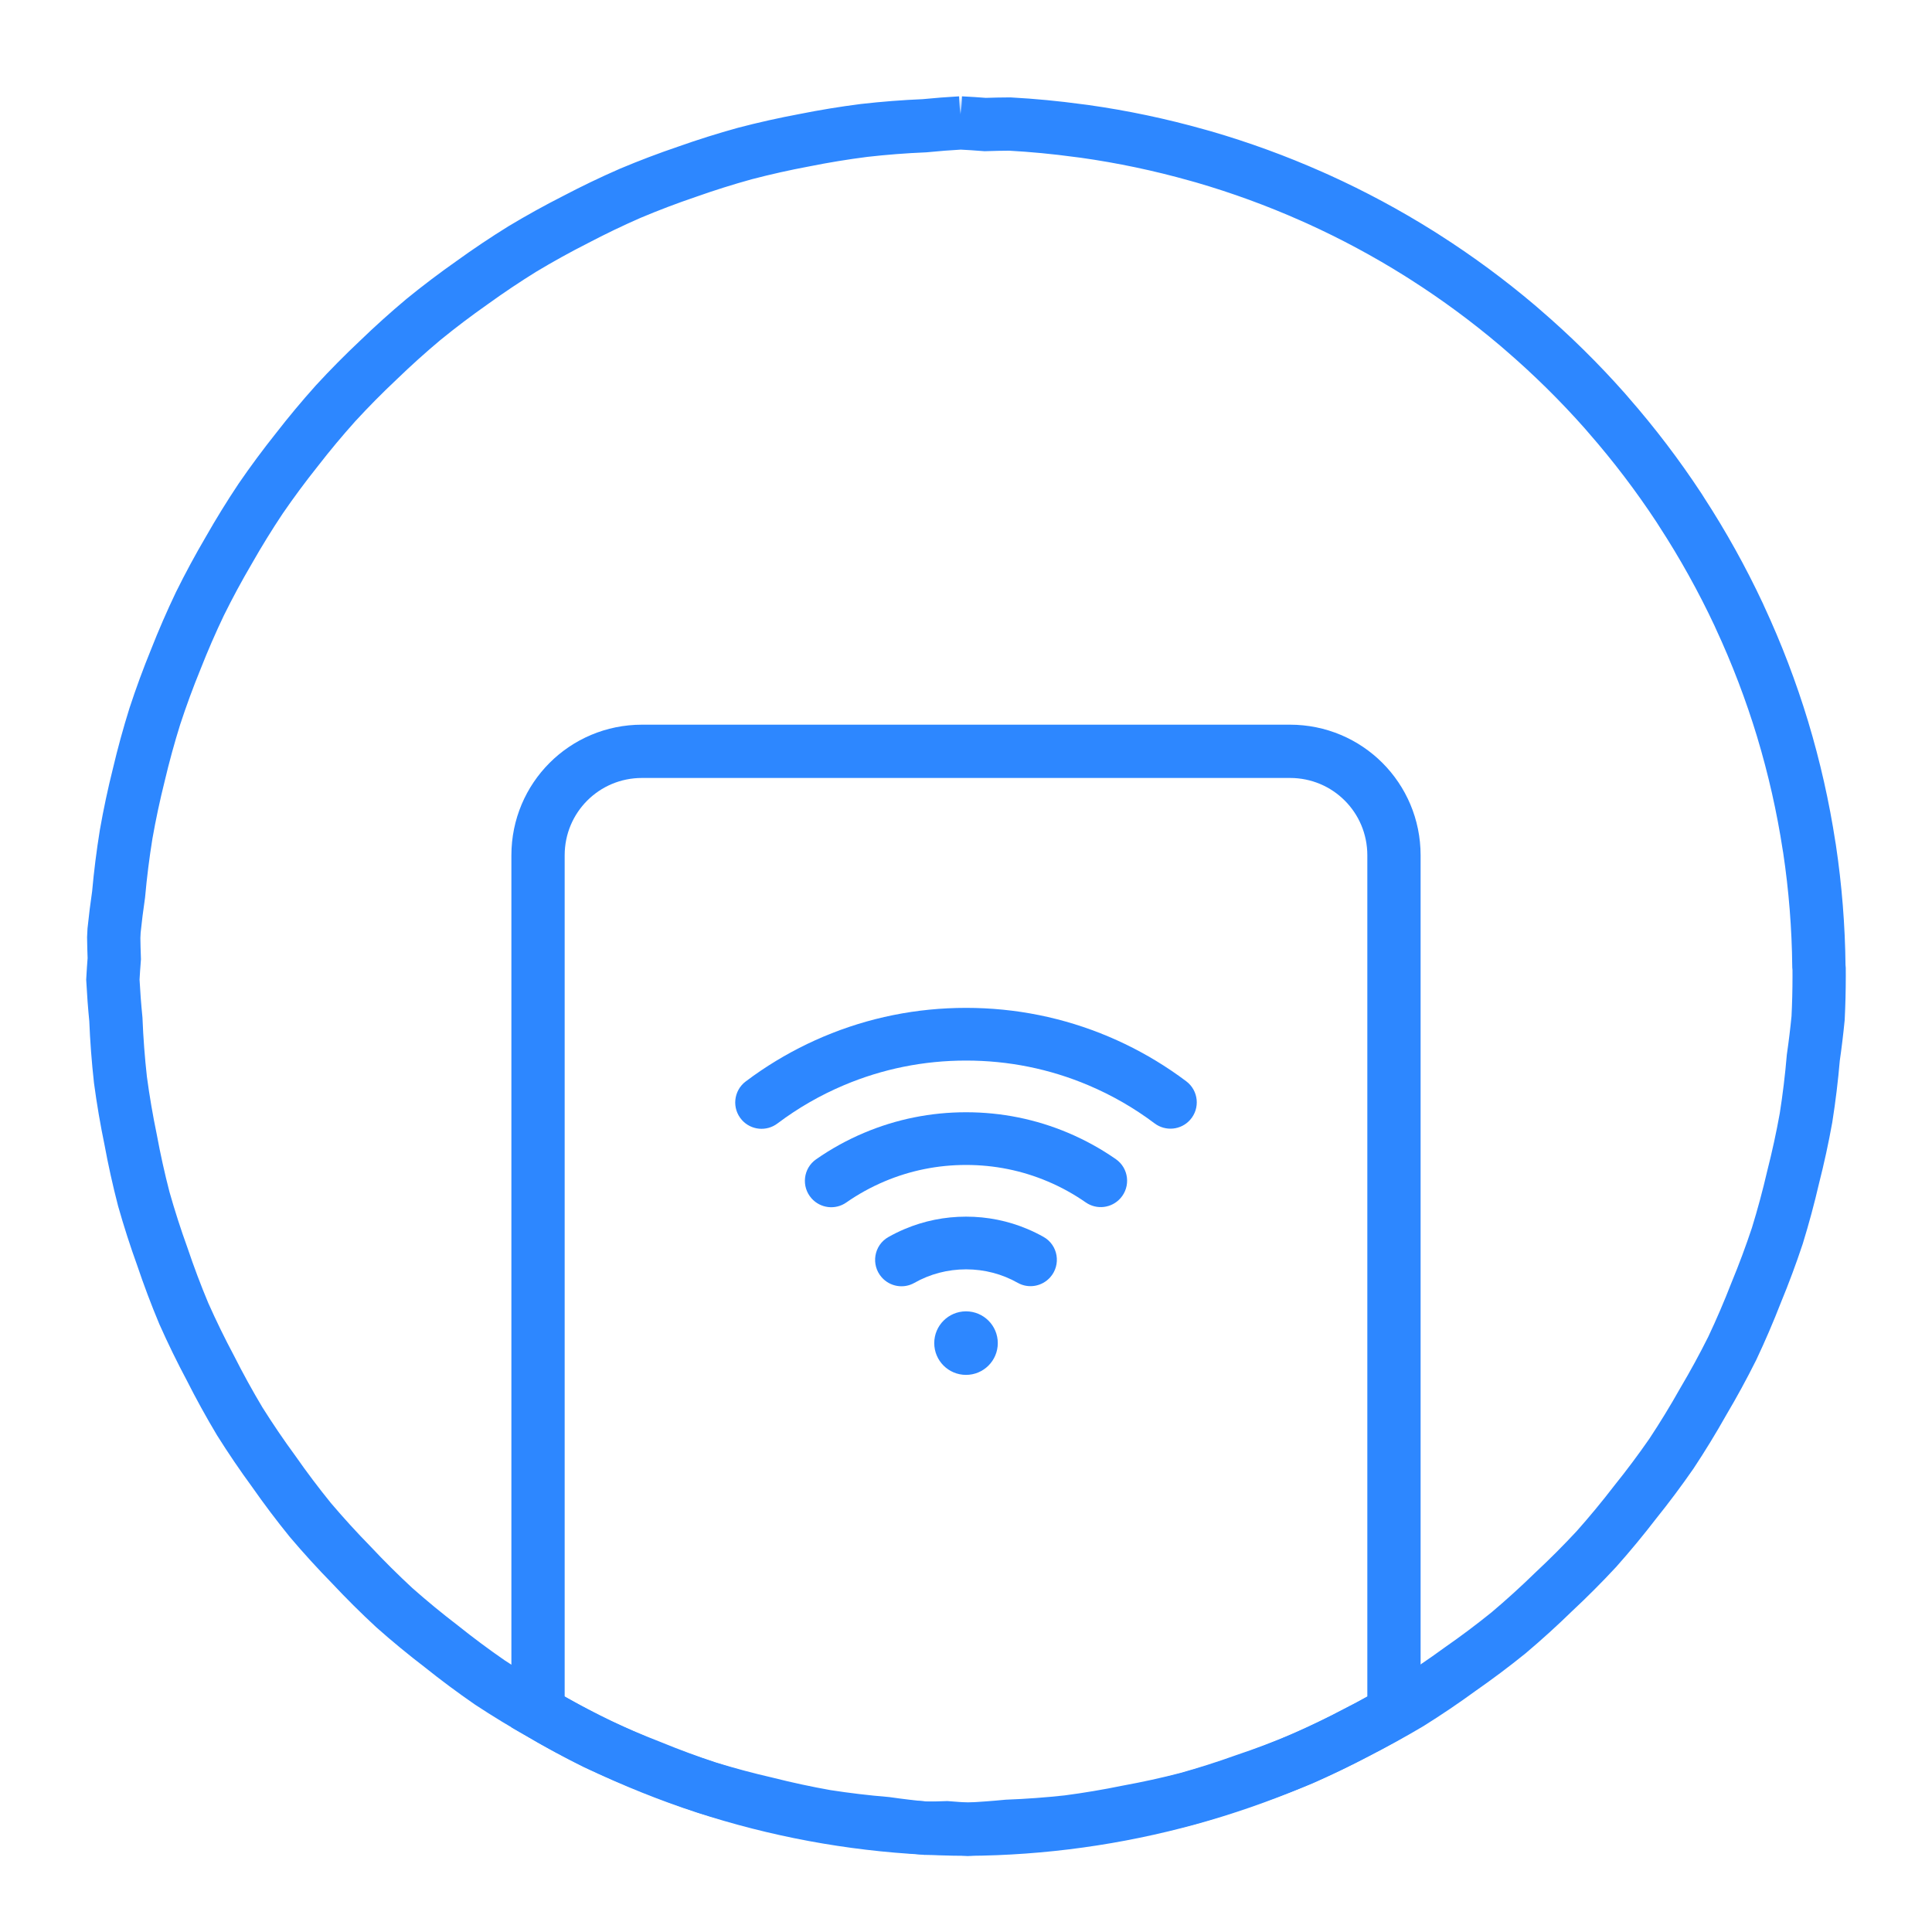
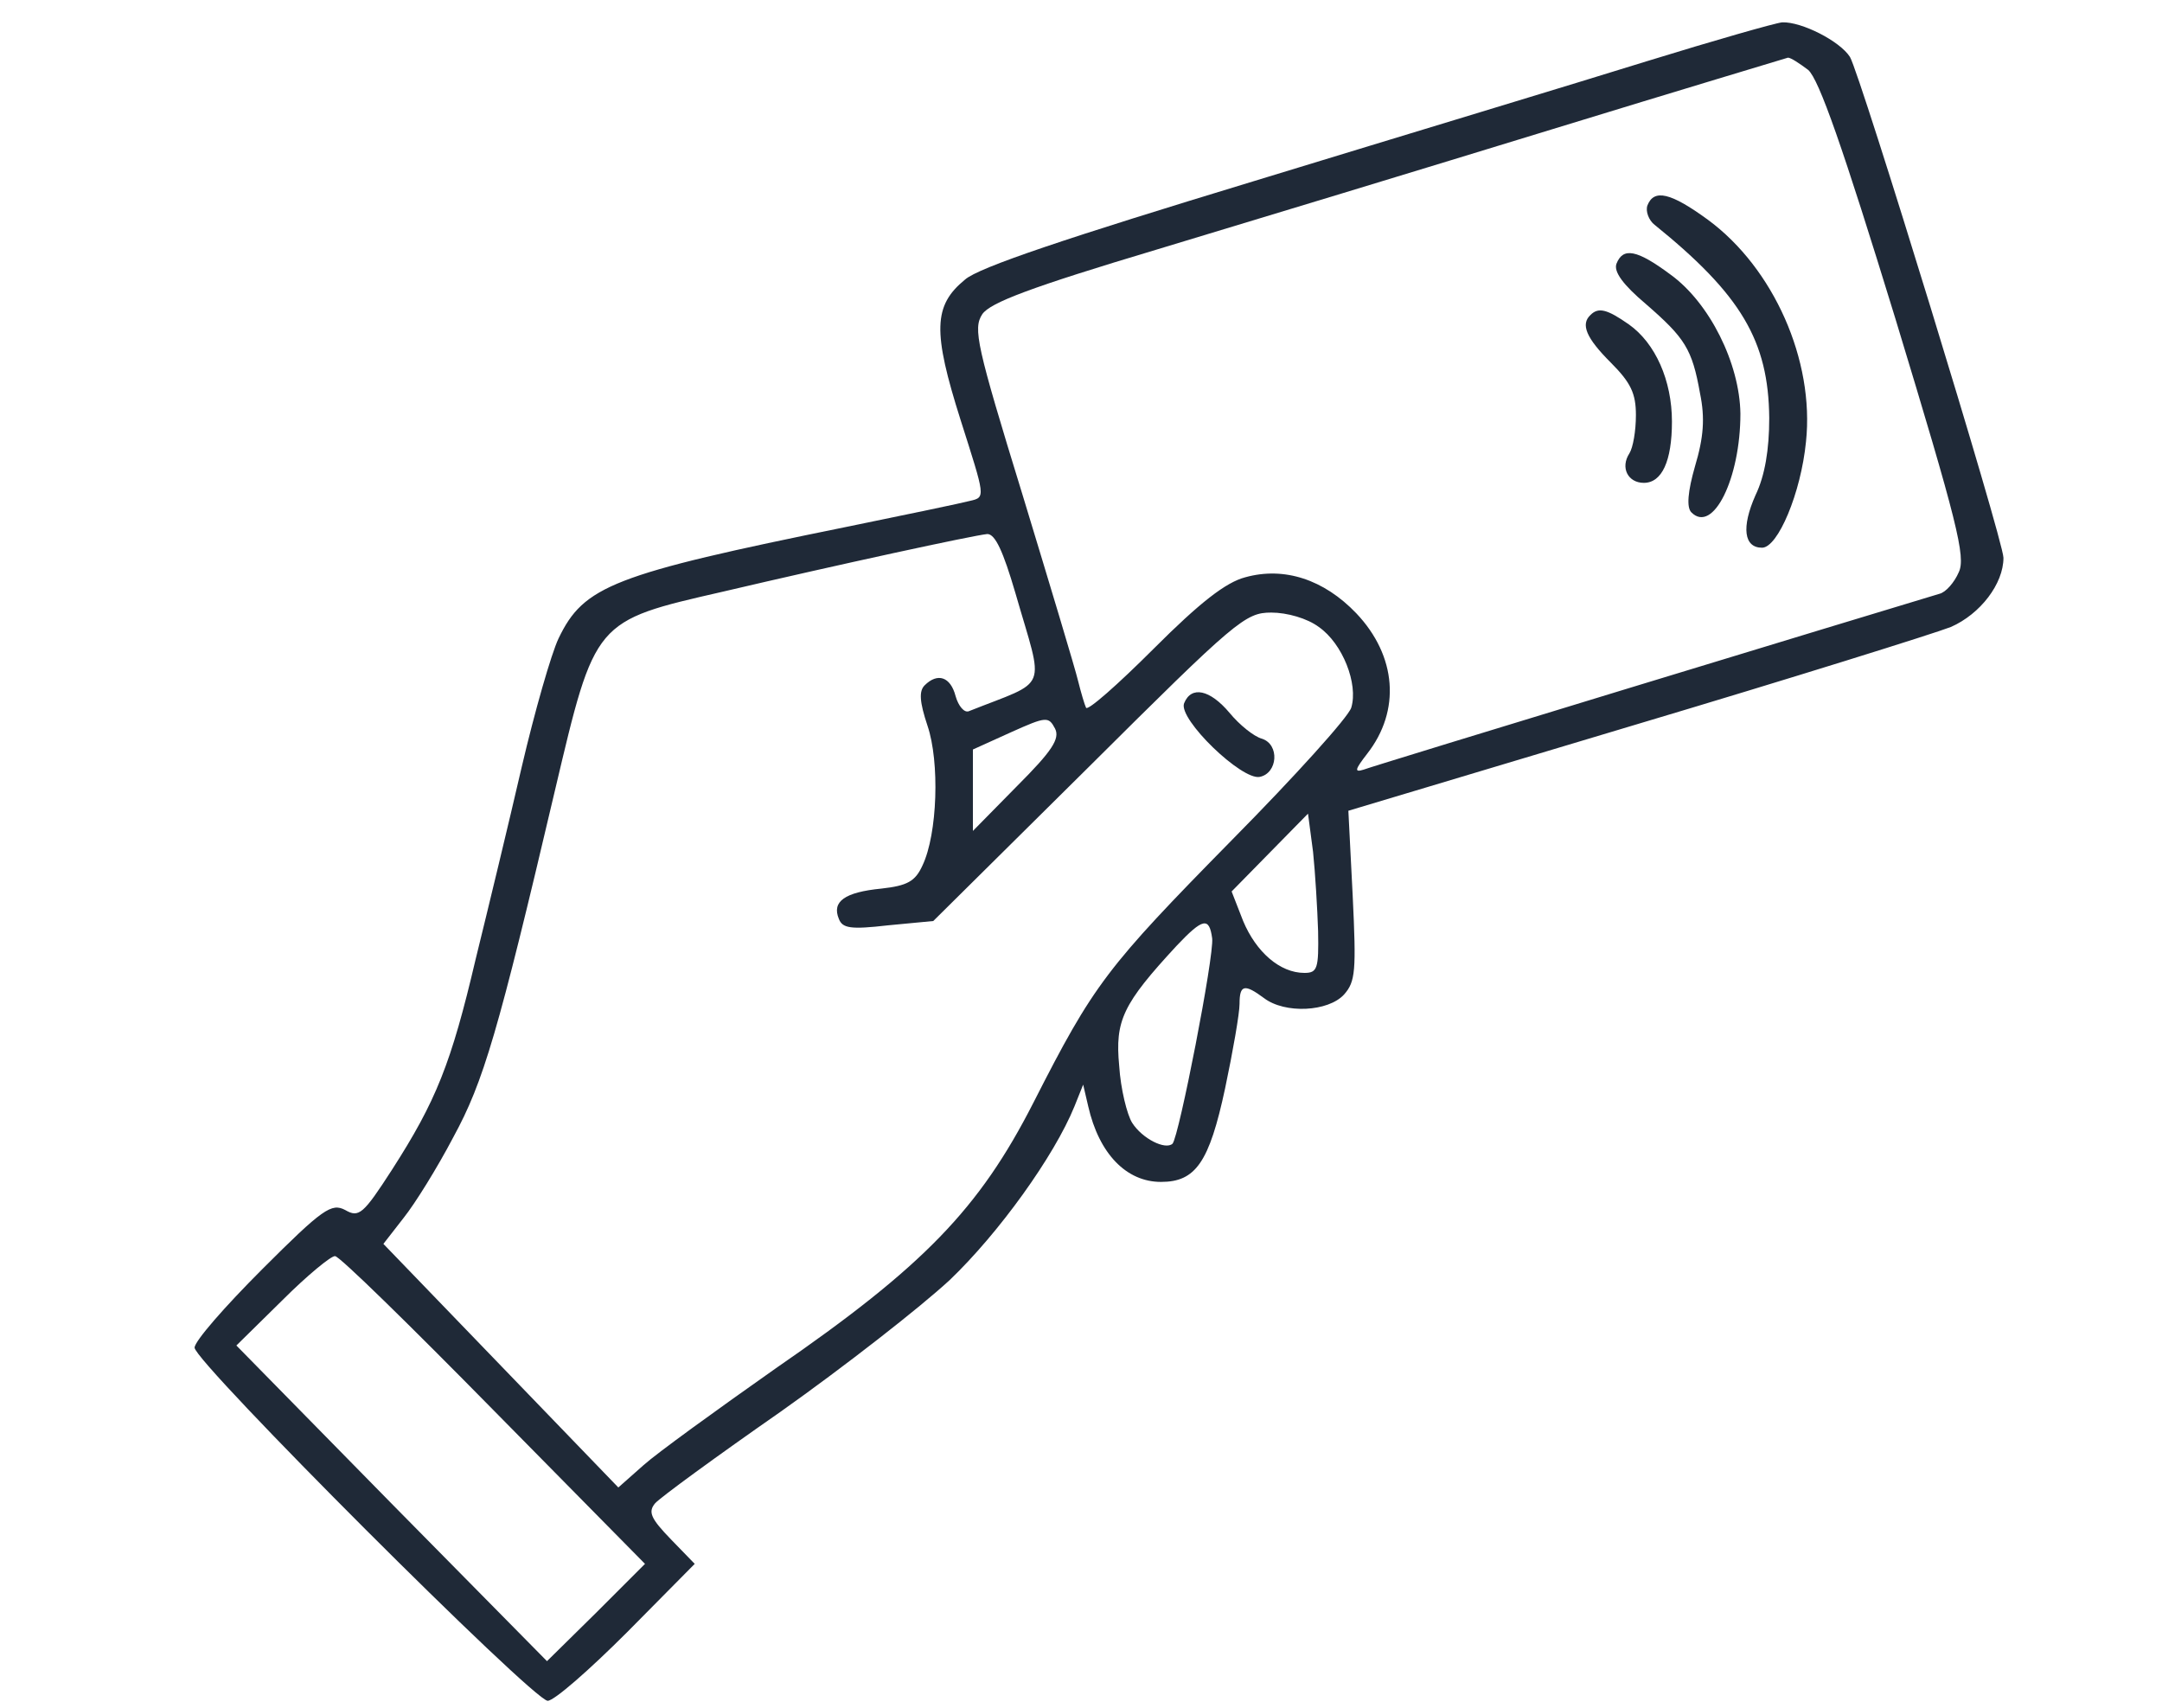
- <svg xmlns="http://www.w3.org/2000/svg" version="1.1" x="0px" y="0px" viewBox="0 0 1000 1000" style="enable-background:new 0 0 1000 1000;" xml:space="preserve" id="svg487">
-   <defs id="defs487">
-     <linearGradient id="SVGID_00000081632537807476871890000005506010553330111932_" gradientUnits="userSpaceOnUse" x1="27.273" y1="325.608" x2="376.018" y2="674.352">
-       <stop offset="0" style="stop-color:#F2F3F4" id="stop485" />
-       <stop offset="0.479" style="stop-color:#EDEEEF" id="stop486" />
-       <stop offset="1" style="stop-color:#E2E2E2" id="stop487" />
-     </linearGradient>
-   </defs>
-   <path id="path487" style="fill:none;fill-opacity:1;fill-rule:evenodd;stroke:#2d87ff;stroke-width:27.577;stroke-dasharray:none;stroke-opacity:1" d="m 497.215,63.63 a 441.585,441.585 0 0 0 -18.702,1.454 441.585,441.585 0 0 0 -31.317,2.435 441.585,441.585 0 0 0 -31.02,5.088 441.585,441.585 0 0 0 -30.655,6.861 441.585,441.585 0 0 0 -29.984,9.445 441.585,441.585 0 0 0 -29.353,11.143 441.585,441.585 0 0 0 -28.336,13.609 441.585,441.585 0 0 0 -27.502,15.221 441.585,441.585 0 0 0 -26.068,17.467 441.585,441.585 0 0 0 -25.09,18.996 441.585,441.585 0 0 0 -23.328,21.002 441.585,441.585 0 0 0 -22.109,22.342 441.585,441.585 0 0 0 -20.135,24.14 441.585,441.585 0 0 0 -18.702,25.251 441.585,441.585 0 0 0 -16.47,26.708 441.585,441.585 0 0 0 -14.949,27.691 441.585,441.585 0 0 0 -12.52,28.81 441.585,441.585 0 0 0 -10.841,29.489 441.585,441.585 0 0 0 -8.296,30.289 441.585,441.585 0 0 0 -6.548,30.76 441.585,441.585 0 0 0 -3.908,31.148 441.585,441.585 0 0 0 -2.335,18.628 l -0.183,3.706 a 441.585,441.585 0 0 0 0.285,10.897 441.585,441.585 0 0 0 -0.728,10.853 441.585,441.585 0 0 0 1.554,20.536 441.585,441.585 0 0 0 2.371,31.347 441.585,441.585 0 0 0 5.277,30.965 441.585,441.585 0 0 0 6.808,30.71 441.585,441.585 0 0 0 9.614,29.868 441.585,441.585 0 0 0 11.102,29.436 441.585,441.585 0 0 0 13.78,28.231 441.585,441.585 0 0 0 15.16,27.53 441.585,441.585 0 0 0 17.658,25.993 441.585,441.585 0 0 0 18.916,25.093 441.585,441.585 0 0 0 21.17,23.22 441.585,441.585 0 0 0 22.29,22.151 441.585,441.585 0 0 0 24.264,19.979 441.585,441.585 0 0 0 25.203,18.752 441.585,441.585 0 0 0 26.86,16.331 441.585,441.585 0 0 0 27.608,14.974 441.585,441.585 0 0 0 28.929,12.357 441.585,441.585 0 0 0 29.428,10.891 441.585,441.585 0 0 0 30.4,8.124 441.585,441.585 0 0 0 30.702,6.601 441.585,441.585 0 0 0 31.195,3.712 441.585,441.585 0 0 0 20.47,2.438 441.585,441.585 0 0 0 10.889,-0.263 441.585,441.585 0 0 0 10.861,0.753 441.585,441.585 0 0 0 20.544,-1.51 441.585,441.585 0 0 0 31.35,-2.307 441.585,441.585 0 0 0 30.995,-5.219 441.585,441.585 0 0 0 30.677,-6.731 441.585,441.585 0 0 0 29.937,-9.567 441.585,441.585 0 0 0 29.43,-11.03 441.585,441.585 0 0 0 28.264,-13.725 441.585,441.585 0 0 0 27.561,-15.099 441.585,441.585 0 0 0 26.034,-17.606 441.585,441.585 0 0 0 25.118,-18.852 441.585,441.585 0 0 0 23.301,-21.154 441.585,441.585 0 0 0 22.159,-22.206 441.585,441.585 0 0 0 20.065,-24.264 441.585,441.585 0 0 0 18.774,-25.123 441.585,441.585 0 0 0 16.395,-26.835 441.585,441.585 0 0 0 15.041,-27.588 441.585,441.585 0 0 0 12.406,-28.876 441.585,441.585 0 0 0 10.961,-29.436 441.585,441.585 0 0 0 8.177,-30.344 441.585,441.585 0 0 0 6.673,-30.718 441.585,441.585 0 0 0 3.778,-31.187 441.585,441.585 0 0 0 2.479,-20.459 441.585,441.585 0 0 0 0.535,-21.722 441.585,441.585 0 0 0 0,-0.028 l -0.016,-3.709 a 441.585,441.585 0 0 0 -0.111,-1.374 441.585,441.585 0 0 0 -4.867,-60.919 441.585,441.585 0 0 0 -0.205,-1.186 441.585,441.585 0 0 0 -13.689,-60.564 441.585,441.585 0 0 0 -0.019,-0.078 441.585,441.585 0 0 0 -22.134,-57.927 441.585,441.585 0 0 0 -0.554,-1.258 441.585,441.585 0 0 0 -29.624,-53.271 441.585,441.585 0 0 0 -1.291,-2.041 441.585,441.585 0 0 0 -36.433,-47.908 441.585,441.585 0 0 0 -2.011,-2.338 441.585,441.585 0 0 0 -42.527,-41.906 441.585,441.585 0 0 0 -2.637,-2.282 441.585,441.585 0 0 0 -47.85,-35.286 441.585,441.585 0 0 0 -3.077,-1.956 441.585,441.585 0 0 0 -52.296,-28.087 441.585,441.585 0 0 0 -3.365,-1.499 441.585,441.585 0 0 0 -55.853,-20.4 441.585,441.585 0 0 0 -3.291,-0.917 441.585,441.585 0 0 0 -58.487,-12.321 441.585,441.585 0 0 0 -2.992,-0.377 441.585,441.585 0 0 0 -35.582,-3.399 441.585,441.585 0 0 0 -12.742,0.255 441.585,441.585 0 0 0 -12.717,-0.828 z" />
-   <path id="path487-0" style="fill:none;fill-opacity:1;fill-rule:evenodd;stroke:#2d87ff;stroke-width:27.577;stroke-dasharray:none;stroke-opacity:1" d="m 332.311,388.882 c -29.821,0 -53.828,24.009 -53.828,53.831 v 443.425 a 441.585,441.585 0 0 0 222.444,60.653 441.585,441.585 0 0 0 220.588,-60.711 V 442.713 c 0,-29.821 -24.007,-53.831 -53.828,-53.831 z" />
-   <g id="g490" transform="matrix(0.9192377,0,0,0.9192377,-2260.227,348.3564)">
-     <g id="g491" transform="matrix(1.542798,0,0,1.542798,-1553.021,269.0903)">
-       <path style="fill:#2d87ff;fill-opacity:1" d="m 2014.636,364.394 c -37.491,-25.319 -77.564,-47.075 -119.123,-64.656 -86.474,-36.572 -178.3,-55.116 -272.935,-55.116 -94.634,0 -186.461,18.544 -272.934,55.116 -41.559,17.581 -81.632,39.336 -119.123,64.656 -9.911,6.698 -19.664,13.66 -29.241,20.872 -23.506,17.701 -26.915,51.691 -7.369,73.687 l 10e-4,0.001 c 17.445,19.632 47.018,22.515 67.995,6.713 39.086,-29.442 81.563,-53.924 126.985,-73.133 73.987,-31.295 152.609,-47.163 233.687,-47.163 81.078,0 159.699,15.868 233.687,47.163 45.299,19.162 87.676,43.562 126.679,72.903 20.979,15.781 50.534,12.895 67.973,-6.728 v 0 c 19.55,-21.999 16.144,-56.006 -7.377,-73.696 -9.47,-7.121 -19.111,-13.999 -28.905,-20.619 z" id="path12" transform="matrix(0.1908942,0,0,0.1908942,2643.208,-98.9064)" />
-       <path style="fill:#2d87ff;fill-opacity:1" d="M 1817.83,483.637 C 1755.958,457.474 1690.269,444.2 1622.579,444.2 c -67.69,0 -133.379,13.274 -195.251,39.437 -32.378,13.696 -62.965,30.594 -91.522,50.53 -24.674,17.225 -28.671,52.196 -8.681,74.688 v 0 c 16.942,19.063 45.484,22.5 66.397,7.903 22.803,-15.917 47.219,-29.401 73.054,-40.331 49.386,-20.886 101.87,-31.478 156.003,-31.478 54.134,0 106.617,10.591 156.003,31.478 25.721,10.882 50.032,24.295 72.746,40.118 20.917,14.571 49.439,11.133 66.372,-7.922 l 10e-4,-0.001 c 19.995,-22.5 15.991,-57.491 -8.704,-74.701 -28.455,-19.831 -58.923,-36.643 -91.167,-50.284 z" id="path13" transform="matrix(0.1908942,0,0,0.1908942,2643.208,-98.9064)" />
-       <path style="fill:#2d87ff;fill-opacity:1" d="m 1740.14,667.535 c -37.258,-15.761 -76.815,-23.752 -117.561,-23.752 -40.746,0 -80.303,7.991 -117.561,23.752 -10.652,4.505 -20.983,9.585 -30.967,15.225 -27.851,15.732 -33.909,53.275 -12.661,77.185 l 10e-4,10e-4 c 15.686,17.652 41.616,22.184 62.158,10.536 29.871,-16.938 63.758,-25.951 99.03,-25.951 35.155,0 68.933,8.951 98.732,25.78 20.537,11.598 46.423,7.059 62.091,-10.57 v 0 c 21.256,-23.918 15.201,-61.501 -12.682,-77.198 -9.864,-5.553 -20.065,-10.561 -30.58,-15.008 z" id="path14" transform="matrix(0.1908942,0,0,0.1908942,2643.208,-98.9064)" />
-       <circle style="fill:#2d87ff;fill-opacity:1" cx="1622.45" cy="885.576" r="60.745" id="circle14" transform="matrix(0.1908942,0,0,0.1908942,2643.208,-98.9064)" />
-     </g>
+ <svg xmlns="http://www.w3.org/2000/svg" version="1.0" width="300pt" height="237pt" viewBox="0 0 300 237" preserveAspectRatio="xMidYMid meet">
+   <g transform="translate(0,237) scale(0.1,-0.1)" fill="#1f2937" stroke="none">
+     <path d="M2285 2285 c-93 -29 -338 -103 -544 -166 -260 -79 -383 -120 -402 -137 -44 -36 -45 -72 -6 -195 34 -107 35 -107 13 -112 -11 -3 -88 -19 -171 -36 -325 -66 -365 -82 -400 -155 -10 -21 -33 -101 -51 -178 -18 -78 -47 -198 -64 -267 -34 -145 -55 -197 -116 -292 -40 -62 -46 -67 -65 -56 -19 10 -31 2 -115 -82 -52 -52 -94 -100 -94 -109 0 -20 470 -490 490 -490 9 0 58 43 110 95 l94 95 -33 34 c-28 29 -32 38 -22 50 7 8 85 65 174 127 89 63 194 145 235 183 68 65 145 172 173 241 l12 30 7 -30 c15 -66 53 -105 101 -105 48 0 67 27 89 130 11 52 20 104 20 117 0 27 7 28 34 8 29 -22 89 -19 111 5 16 18 17 33 12 137 l-6 118 397 119 c218 65 416 127 439 136 41 18 73 60 73 96 0 24 -199 672 -213 695 -14 22 -67 49 -94 48 -10 -1 -94 -25 -188 -54z m224 -12 c15 -13 48 -107 121 -345 86 -283 98 -331 88 -352 -6 -14 -18 -28 -27 -30 -90 -27 -787 -239 -799 -244 -13 -4 -12 0 5 22 47 60 41 136 -15 195 -45 47 -100 65 -154 50 -27 -7 -63 -35 -127 -99 -50 -50 -92 -87 -94 -82 -2 4 -7 21 -11 37 -4 17 -39 133 -77 258 -64 208 -69 231 -56 251 11 16 66 37 243 90 126 38 373 113 549 167 176 54 323 98 326 99 4 0 16 -8 28 -17z m-1100 -726 c40 -139 48 -119 -65 -164 -6 -2 -14 7 -18 21 -7 27 -25 33 -43 15 -8 -8 -7 -23 4 -56 17 -50 14 -150 -7 -194 -10 -22 -21 -28 -57 -32 -51 -5 -69 -18 -59 -42 5 -13 16 -15 68 -9 l63 6 216 214 c204 203 217 214 253 214 22 0 50 -8 66 -20 33 -23 55 -79 45 -112 -4 -13 -78 -95 -165 -183 -175 -178 -192 -200 -276 -365 -75 -147 -152 -227 -358 -369 -81 -57 -164 -117 -183 -134 l-35 -31 -163 169 -163 169 28 36 c16 20 47 70 69 112 42 77 62 145 141 481 56 237 54 235 233 276 162 38 347 78 367 80 11 0 22 -24 39 -82z m2 -268 l-61 -62 0 57 0 56 53 24 c49 22 52 22 61 5 7 -14 -4 -31 -53 -80z m418 -201 c1 -52 -1 -58 -19 -58 -34 0 -67 29 -85 72 l-16 41 53 54 53 54 7 -53 c3 -29 6 -79 7 -110z m-147 -10 c3 -24 -46 -275 -55 -285 -10 -9 -42 7 -56 29 -7 11 -16 47 -18 79 -6 63 5 86 80 167 36 38 45 40 49 10z m-997 -655 l210 -213 -68 -68 -68 -67 -216 219 -215 219 64 63 c34 34 68 62 73 61 6 0 104 -96 220 -214z" />
+     <path d="M2286 2085 c-3 -8 2 -21 10 -27 120 -97 158 -161 159 -268 0 -44 -6 -80 -19 -107 -20 -45 -16 -73 9 -73 22 0 54 76 61 147 12 113 -45 241 -136 308 -52 38 -75 43 -84 20z" />
+     <path d="M2243 2004 c-4 -11 9 -29 41 -56 54 -47 64 -62 75 -124 7 -34 5 -61 -7 -101 -10 -35 -12 -57 -5 -64 30 -30 68 47 68 137 -1 70 -43 154 -97 193 -47 35 -66 38 -75 15z" />
+     <path d="M2207 1933 c-14 -13 -6 -32 28 -66 28 -28 35 -43 35 -73 0 -22 -4 -45 -9 -53 -13 -20 -2 -41 20 -41 25 0 39 30 39 85 0 57 -23 109 -60 135 -30 21 -42 24 -53 13z" />
+     <path d="M1643 1394 c-8 -22 80 -107 105 -102 25 5 28 45 3 53 -11 3 -31 19 -45 36 -27 32 -53 38 -63 13z" />
  </g>
</svg>
